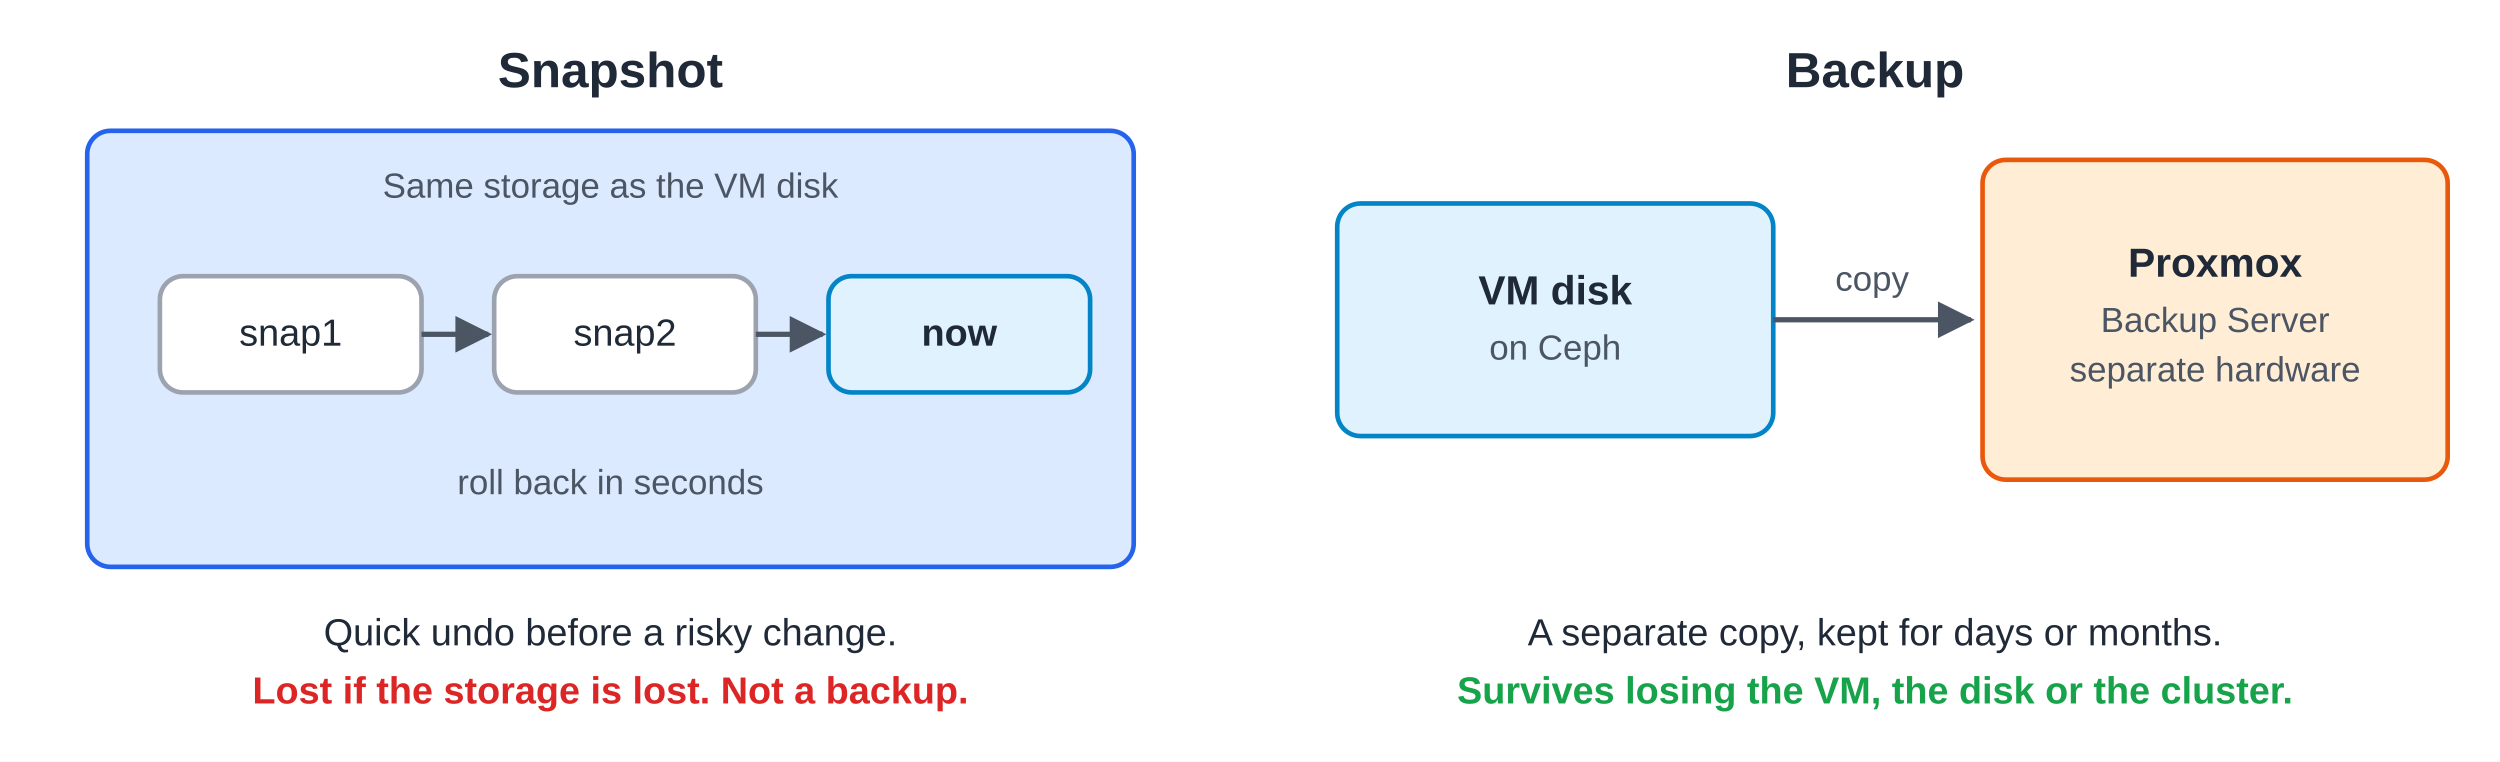
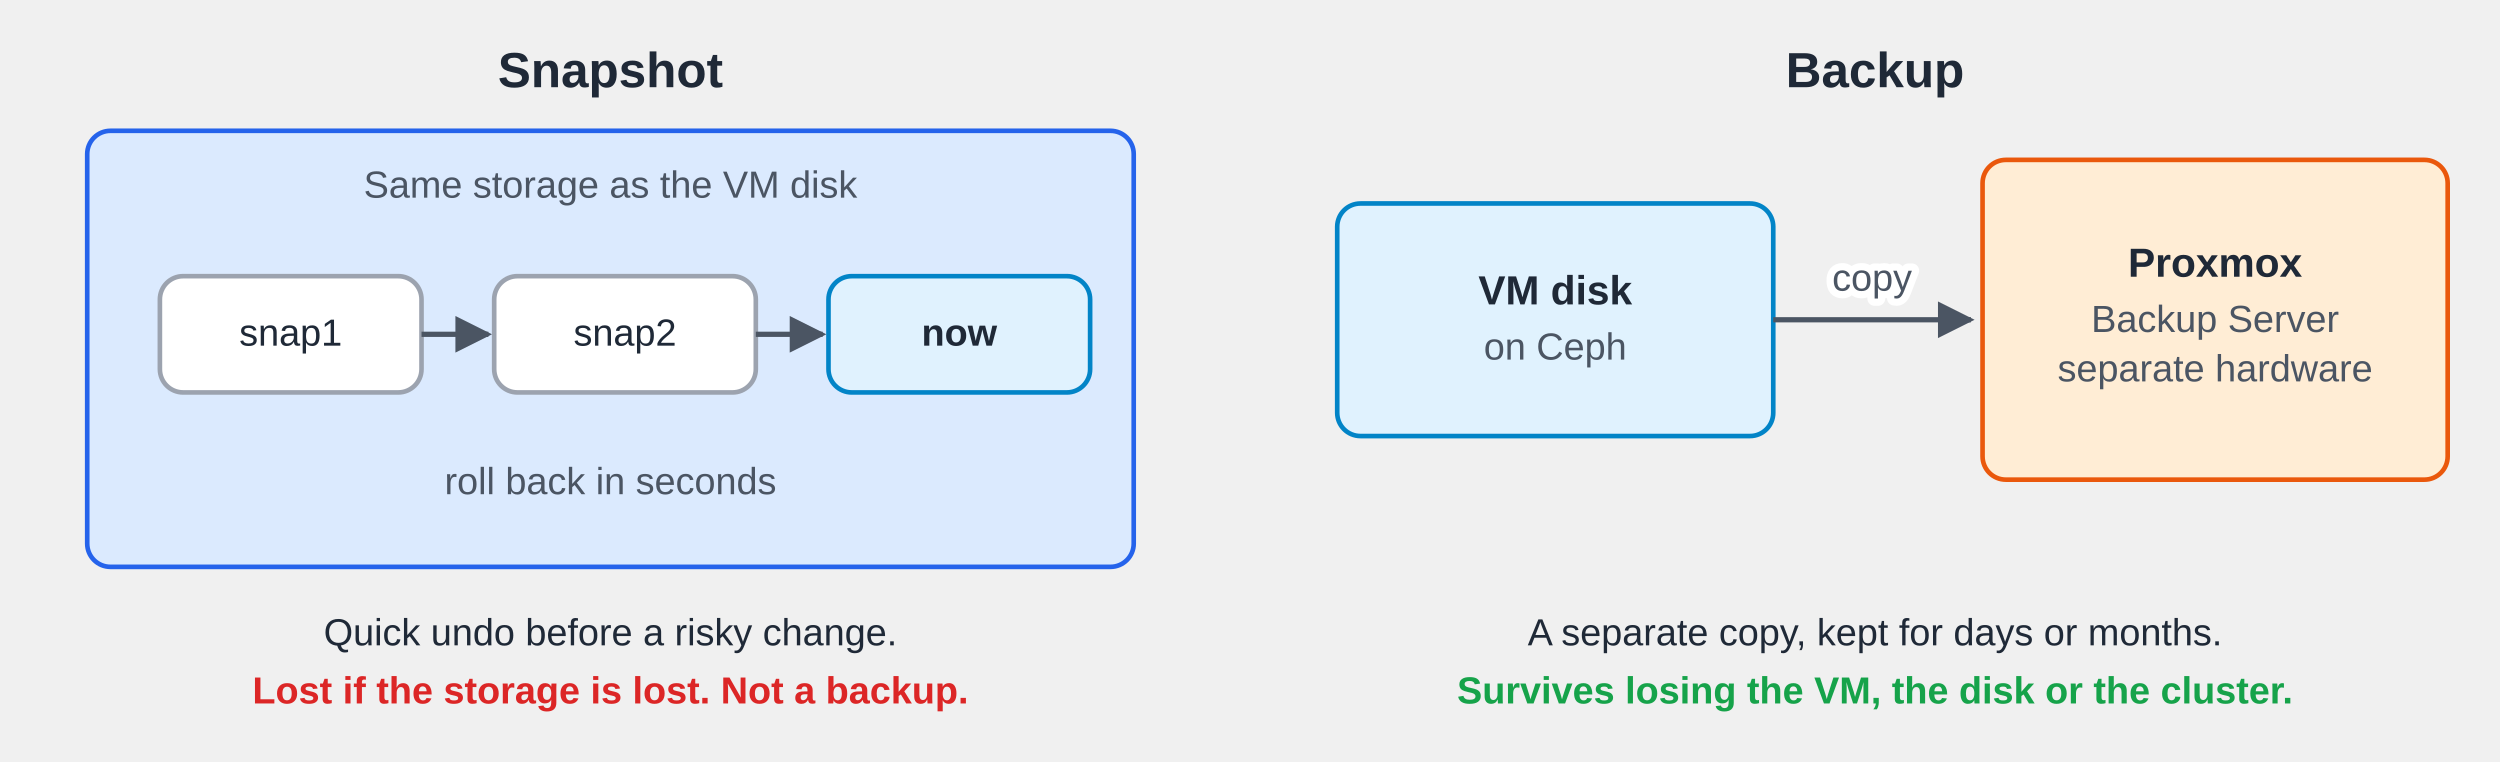
<svg xmlns="http://www.w3.org/2000/svg" width="860" height="262" viewBox="0 0 860 262">
+   <style>@media (prefers-color-scheme: dark){[fill="#F3F4F6"]{fill:#262a33}[fill="#DBEAFE"]{fill:#172554}[fill="#EDE9FE"]{fill:#2e1065}[fill="#FFEDD5"]{fill:#431407}[fill="#DCFCE7"]{fill:#052e16}[fill="#E0F2FE"]{fill:#082f49}[fill="#FEF3C7"]{fill:#422006}[fill="#FEE2E2"]{fill:#450a0a}[fill="#FAFAFA"]{fill:#1b1d24}[fill="#F9FAFB"]{fill:#23262f}[stroke="#6B7280"]{stroke:#9ca3af}[stroke="#2563EB"]{stroke:#60a5fa}[stroke="#7C3AED"]{stroke:#a78bfa}[stroke="#EA580C"]{stroke:#fb923c}[stroke="#16A34A"]{stroke:#4ade80}[stroke="#0284C7"]{stroke:#38bdf8}[stroke="#D97706"]{stroke:#fbbf24}[stroke="#DC2626"]{stroke:#f87171}[stroke="#9CA3AF"]{stroke:#6b7280}[stroke="#E5E7EB"]{stroke:#374151}[stroke="#D1D5DB"]{stroke:#4b5563}:not(circle)[fill="#6B7280"]{fill:#9ca3af}:not(circle)[fill="#2563EB"]{fill:#60a5fa}:not(circle)[fill="#7C3AED"]{fill:#a78bfa}:not(circle)[fill="#EA580C"]{fill:#fb923c}:not(circle)[fill="#16A34A"]{fill:#4ade80}:not(circle)[fill="#0284C7"]{fill:#38bdf8}:not(circle)[fill="#D97706"]{fill:#fbbf24}:not(circle)[fill="#DC2626"]{fill:#f87171}text[fill="#1F2937"]{fill:#e5e7eb}[fill="#4B5563"]{fill:#9ca3af}rect[fill="#FFFFFF"]{fill:#23262f}text[stroke="#FFFFFF"]{stroke:#17181c}}</style>
  <defs>
    <marker id="ah" viewBox="0 0 10 10" refX="9" refY="5" markerWidth="7" markerHeight="7" orient="auto">
      <path d="M0,0 L10,5 L0,10 z" fill="#4B5563" />
    </marker>
    <marker id="ahs" viewBox="0 0 10 10" refX="9" refY="5" markerWidth="7" markerHeight="7" orient="auto">
      <path d="M0,0 L10,5 L0,10 z" fill="#4B5563" />
    </marker>
  </defs>
-   <rect width="100%" height="100%" fill="#FFFFFF" />
-   <text x="210" y="30" font-family="Liberation Sans" font-size="17" font-weight="700" text-anchor="middle" fill="#1F2937">Snapshot</text>
+   <text x="210" y="30" font-family="Liberation Sans, Arial, Helvetica, sans-serif" font-size="17" font-weight="700" text-anchor="middle" fill="#1F2937">Snapshot</text>
  <rect x="30" y="45" width="360" height="150" rx="8" fill="#DBEAFE" stroke="#2563EB" stroke-width="1.6" />
-   <text x="210" y="68" font-family="Liberation Sans" font-size="12" font-weight="400" text-anchor="middle" fill="#4B5563">Same storage as the VM disk</text>
+   <text x="210" y="68" font-family="Liberation Sans, Arial, Helvetica, sans-serif" font-size="13" font-weight="400" text-anchor="middle" fill="#4B5563">Same storage as the VM disk</text>
  <rect x="55" y="95" width="90" height="40" rx="8" fill="#FFFFFF" stroke="#9CA3AF" stroke-width="1.6" />
-   <text x="100" y="118.9" font-family="Liberation Sans" font-size="13" font-weight="400" text-anchor="middle" fill="#1F2937">snap1</text>
+   <text x="100" y="118.9" font-family="Liberation Sans, Arial, Helvetica, sans-serif" font-size="13" font-weight="400" text-anchor="middle" fill="#1F2937">snap1</text>
  <line x1="145" y1="115" x2="168" y2="115" stroke="#4B5563" stroke-width="1.8" marker-end="url(#ah)" />
  <rect x="170" y="95" width="90" height="40" rx="8" fill="#FFFFFF" stroke="#9CA3AF" stroke-width="1.6" />
-   <text x="215" y="118.9" font-family="Liberation Sans" font-size="13" font-weight="400" text-anchor="middle" fill="#1F2937">snap2</text>
+   <text x="215" y="118.9" font-family="Liberation Sans, Arial, Helvetica, sans-serif" font-size="13" font-weight="400" text-anchor="middle" fill="#1F2937">snap2</text>
  <line x1="260" y1="115" x2="283" y2="115" stroke="#4B5563" stroke-width="1.8" marker-end="url(#ah)" />
  <rect x="285" y="95" width="90" height="40" rx="8" fill="#E0F2FE" stroke="#0284C7" stroke-width="1.6" />
-   <text x="330" y="118.9" font-family="Liberation Sans" font-size="13" font-weight="700" text-anchor="middle" fill="#1F2937">now</text>
-   <text x="210" y="170" font-family="Liberation Sans" font-size="12" font-weight="400" text-anchor="middle" fill="#4B5563">roll back in seconds</text>
-   <text x="210" y="222" font-family="Liberation Sans" font-size="13" font-weight="400" text-anchor="middle" fill="#1F2937">Quick undo before a risky change.</text>
-   <text x="210" y="242" font-family="Liberation Sans" font-size="13" font-weight="700" text-anchor="middle" fill="#DC2626">Lost if the storage is lost. Not a backup.</text>
-   <text x="645" y="30" font-family="Liberation Sans" font-size="17" font-weight="700" text-anchor="middle" fill="#1F2937">Backup</text>
+   <text x="330" y="118.9" font-family="Liberation Sans, Arial, Helvetica, sans-serif" font-size="13" font-weight="700" text-anchor="middle" fill="#1F2937">now</text>
+   <text x="210" y="170" font-family="Liberation Sans, Arial, Helvetica, sans-serif" font-size="13" font-weight="400" text-anchor="middle" fill="#4B5563">roll back in seconds</text>
+   <text x="210" y="222" font-family="Liberation Sans, Arial, Helvetica, sans-serif" font-size="13" font-weight="400" text-anchor="middle" fill="#1F2937">Quick undo before a risky change.</text>
+   <text x="210" y="242" font-family="Liberation Sans, Arial, Helvetica, sans-serif" font-size="13" font-weight="700" text-anchor="middle" fill="#DC2626">Lost if the storage is lost. Not a backup.</text>
+   <text x="645" y="30" font-family="Liberation Sans, Arial, Helvetica, sans-serif" font-size="17" font-weight="700" text-anchor="middle" fill="#1F2937">Backup</text>
  <rect x="460" y="70" width="150" height="80" rx="8" fill="#E0F2FE" stroke="#0284C7" stroke-width="1.6" />
-   <text x="535" y="104.7" font-family="Liberation Sans" font-size="14" font-weight="700" text-anchor="middle" fill="#1F2937">VM disk</text>
-   <text x="535" y="123.7" font-family="Liberation Sans" font-size="12" font-weight="400" text-anchor="middle" fill="#4B5563">on Ceph</text>
+   <text x="535" y="104.7" font-family="Liberation Sans, Arial, Helvetica, sans-serif" font-size="14" font-weight="700" text-anchor="middle" fill="#1F2937">VM disk</text>
+   <text x="535" y="123.7" font-family="Liberation Sans, Arial, Helvetica, sans-serif" font-size="13" font-weight="400" text-anchor="middle" fill="#4B5563">on Ceph</text>
  <line x1="610" y1="110" x2="678" y2="110" stroke="#4B5563" stroke-width="1.8" marker-end="url(#ah)" />
-   <text x="644" y="100" font-family="Liberation Sans" font-size="12" font-weight="400" text-anchor="middle" fill="#4B5563" stroke="#FFFFFF" stroke-width="5" paint-order="stroke" stroke-linejoin="round">copy</text>
+   <text x="644" y="100" font-family="Liberation Sans, Arial, Helvetica, sans-serif" font-size="13" font-weight="400" text-anchor="middle" fill="#4B5563" stroke="#FFFFFF" stroke-width="5" paint-order="stroke" stroke-linejoin="round">copy</text>
  <rect x="682" y="55" width="160" height="110" rx="8" fill="#FFEDD5" stroke="#EA580C" stroke-width="1.6" />
-   <text x="762" y="95.2" font-family="Liberation Sans" font-size="14" font-weight="700" text-anchor="middle" fill="#1F2937">Proxmox</text>
-   <text x="762" y="114.2" font-family="Liberation Sans" font-size="12" font-weight="400" text-anchor="middle" fill="#4B5563">Backup Server</text>
-   <text x="762" y="131.2" font-family="Liberation Sans" font-size="12" font-weight="400" text-anchor="middle" fill="#4B5563">separate hardware</text>
-   <text x="645" y="222" font-family="Liberation Sans" font-size="13" font-weight="400" text-anchor="middle" fill="#1F2937">A separate copy, kept for days or months.</text>
-   <text x="645" y="242" font-family="Liberation Sans" font-size="13" font-weight="700" text-anchor="middle" fill="#16A34A">Survives losing the VM, the disk or the cluster.</text>
+   <text x="762" y="95.2" font-family="Liberation Sans, Arial, Helvetica, sans-serif" font-size="14" font-weight="700" text-anchor="middle" fill="#1F2937">Proxmox</text>
+   <text x="762" y="114.2" font-family="Liberation Sans, Arial, Helvetica, sans-serif" font-size="13" font-weight="400" text-anchor="middle" fill="#4B5563">Backup Server</text>
+   <text x="762" y="131.2" font-family="Liberation Sans, Arial, Helvetica, sans-serif" font-size="13" font-weight="400" text-anchor="middle" fill="#4B5563">separate hardware</text>
+   <text x="645" y="222" font-family="Liberation Sans, Arial, Helvetica, sans-serif" font-size="13" font-weight="400" text-anchor="middle" fill="#1F2937">A separate copy, kept for days or months.</text>
+   <text x="645" y="242" font-family="Liberation Sans, Arial, Helvetica, sans-serif" font-size="13" font-weight="700" text-anchor="middle" fill="#16A34A">Survives losing the VM, the disk or the cluster.</text>
</svg>
